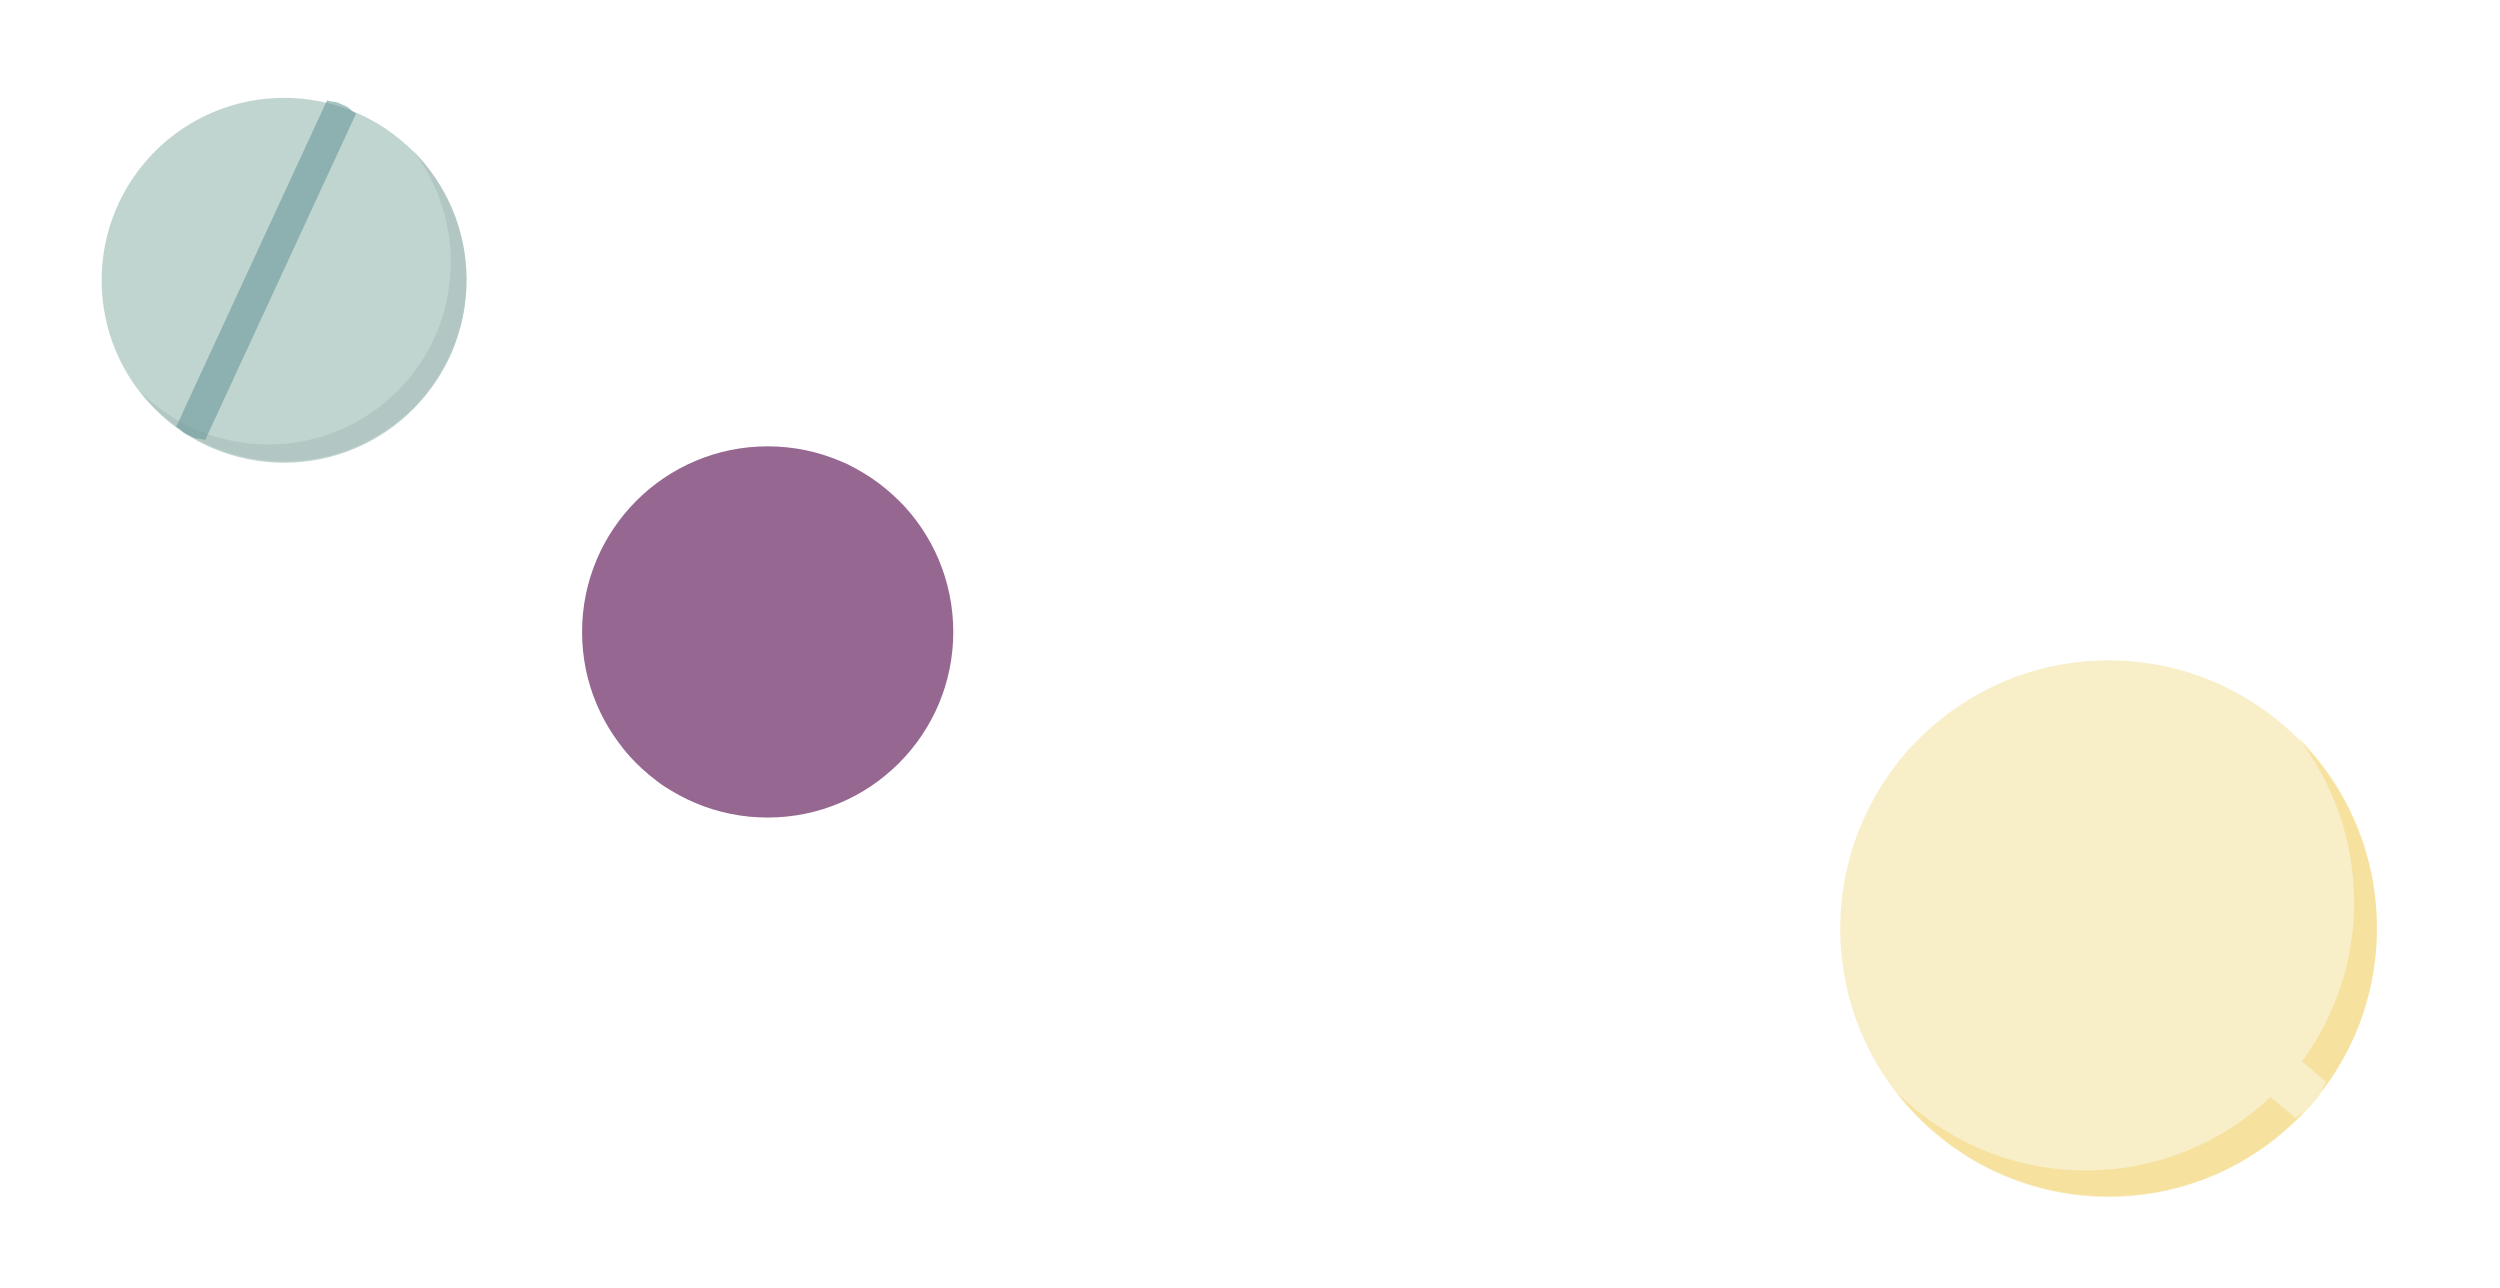
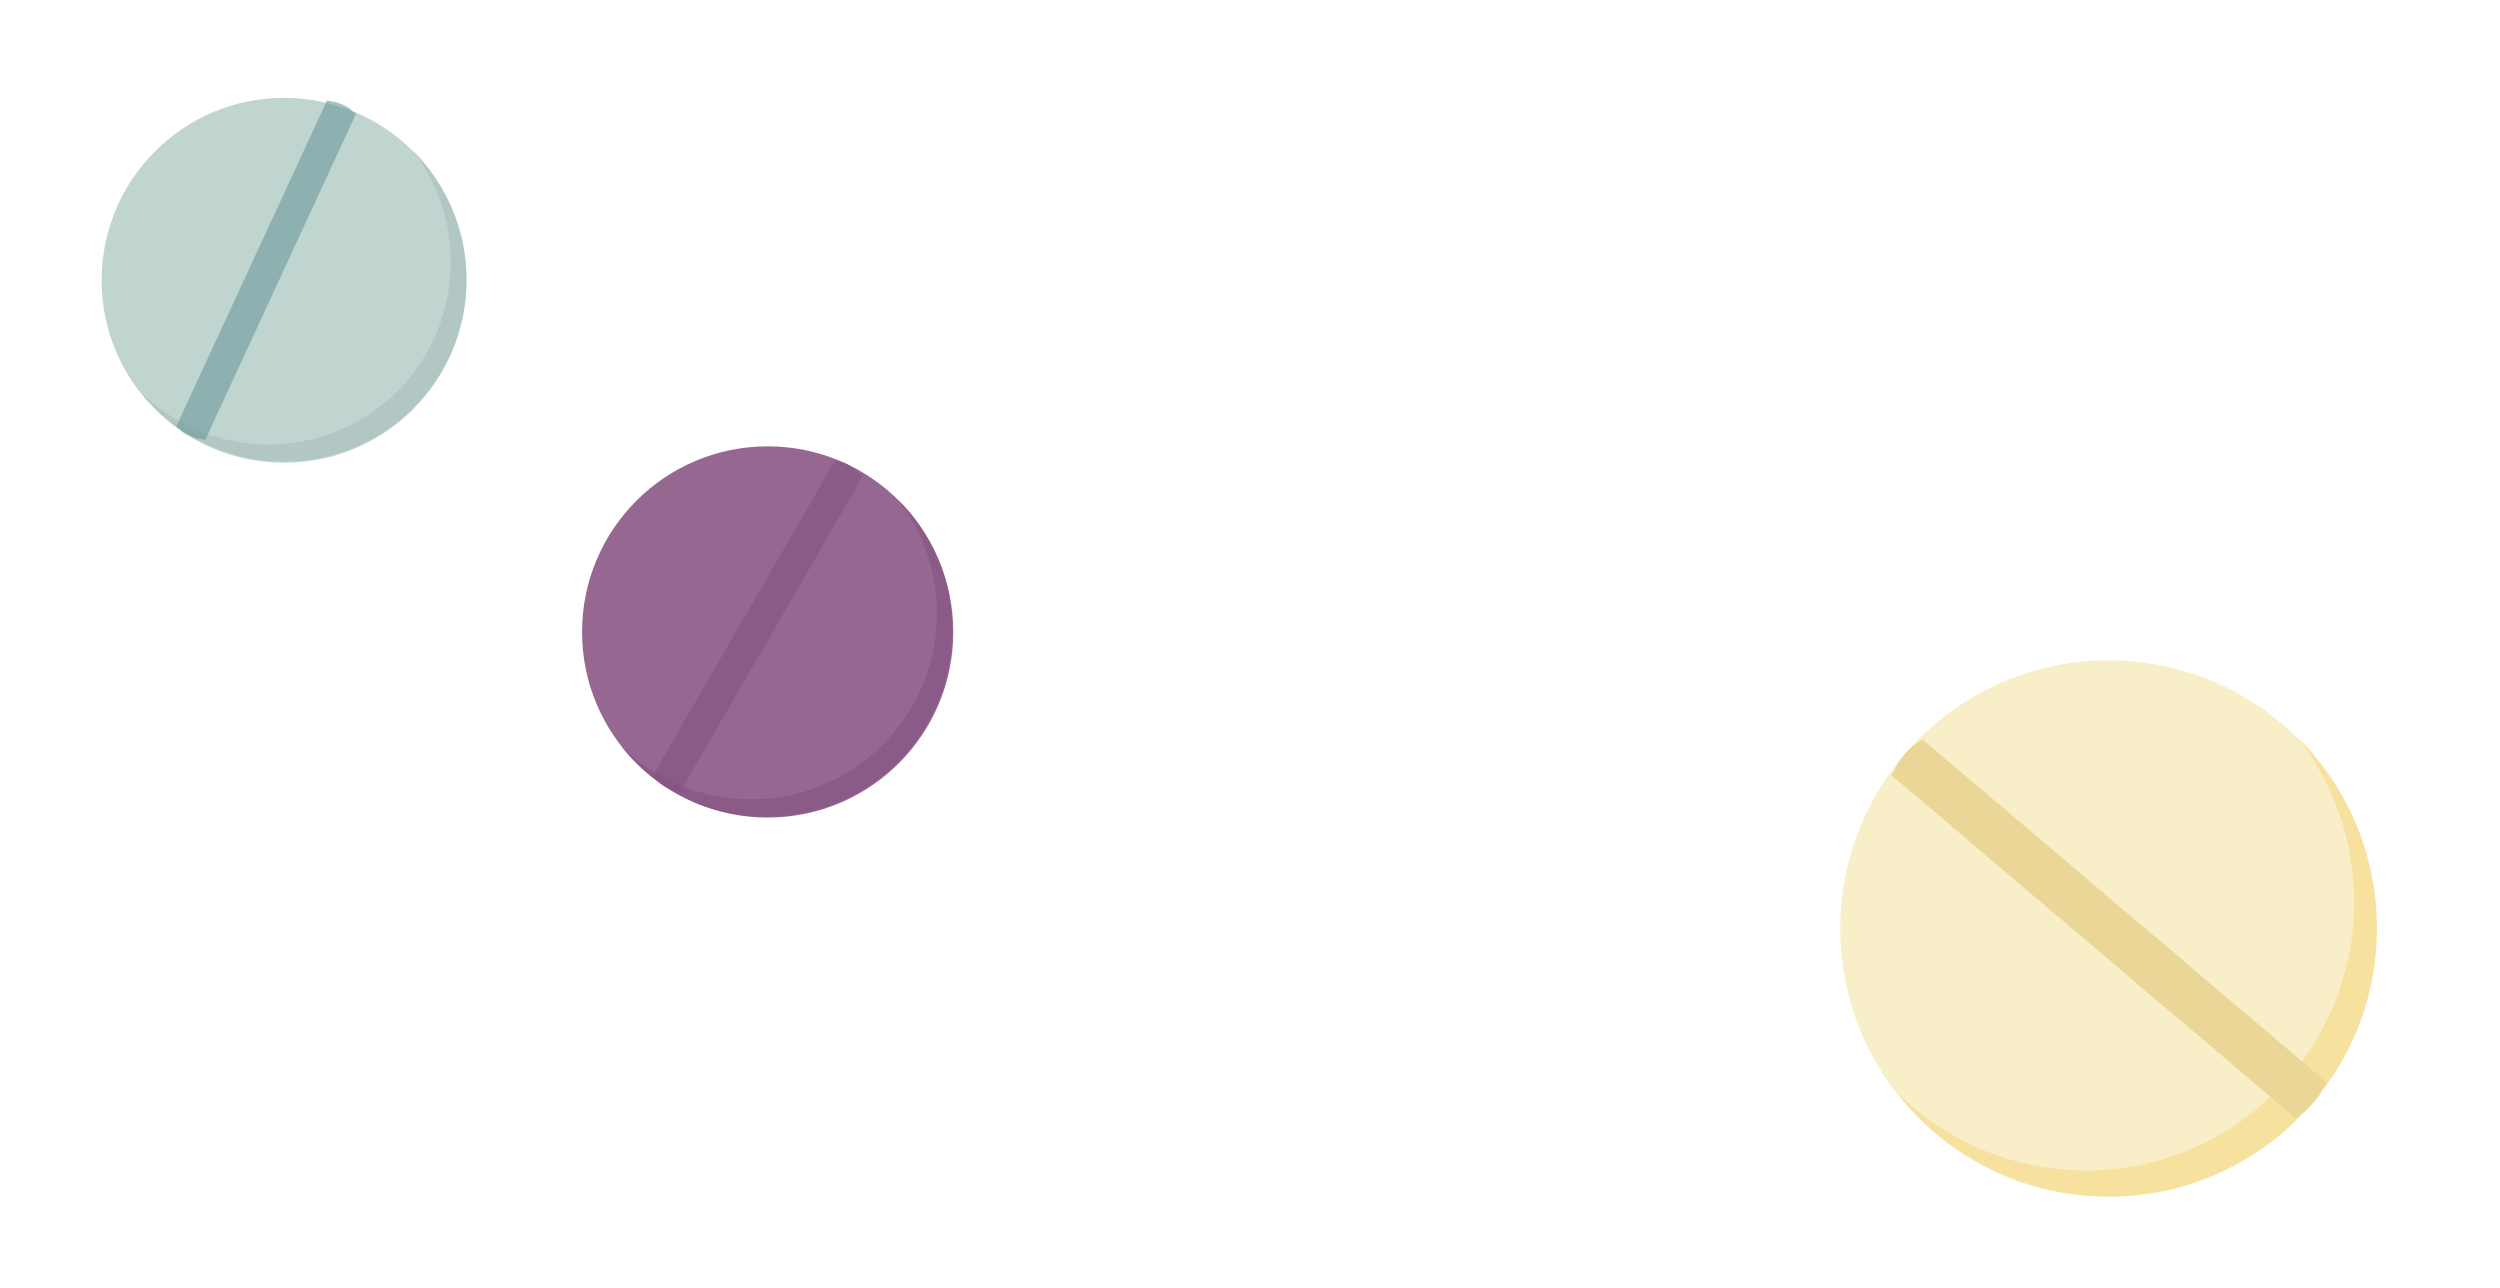
<svg xmlns="http://www.w3.org/2000/svg" id="Layer_1" viewBox="0 0 396 204">
-   <style>.st0{fill:#966891}.st8{fill:#f8eec8}</style>
-   <circle class="st0" cx="121.6" cy="100.1" r="29.4" />
-   <path class="st0" d="M142.2 79.1c3.9 5 6.2 11.2 6.2 18.1 0 16.2-13.1 29.4-29.4 29.4-8.1 0-15.4-3.2-20.7-8.5 5.4 6.9 13.7 11.3 23.1 11.3 16.2 0 29.4-13.1 29.4-29.4.1-8.2-3.2-15.6-8.6-20.9z" opacity=".48" />
-   <path d="M132.3 72.9l-29 50.1c1.2 1 .7.8 2 1.6s1 .4 2.4.9l29-50.1c-1.2-1-.7-.8-2-1.6s-1-.3-2.4-.9z" opacity=".6" fill="#966891" />
+   <style>.st1{opacity:.6;fill:#845280;enable-background:new}</style>
+   <circle cx="121.6" cy="100.1" r="29.4" fill="#966891" />
+   <path class="st1" d="M142.2 79.1c3.9 5 6.2 11.2 6.2 18.1 0 16.2-13.1 29.4-29.4 29.4-8.1 0-15.4-3.2-20.7-8.5 5.4 6.9 13.7 11.3 23.1 11.3 16.2 0 29.4-13.1 29.4-29.4.1-8.2-3.2-15.6-8.6-20.9z" />
+   <path class="st1" d="M132.3 72.9l-29 50.1c1.2 1 .7.8 2 1.6s1 .4 2.4.9l29-50.1c-1.2-1-.7-.8-2-1.6s-1-.3-2.4-.9z" />
  <circle cx="45" cy="44.4" r="28.9" fill="#c0d5d0" />
-   <path d="M65.3 23.7c3.8 4.9 6.1 11.1 6.1 17.8 0 16-12.9 28.9-28.9 28.9-7.9 0-15.1-3.2-20.3-8.4 5.3 6.8 13.5 11.1 22.8 11.1 16 0 28.9-12.9 28.9-28.9 0-8-3.3-15.2-8.6-20.5z" fill="#9fb7b2" opacity=".44" />
-   <path d="M51.8 15.9L27.9 67.6c1.3.8.7.8 2.1 1.4 1.4.7 1 .3 2.5.7L56.4 18c-1.3-.8-.7-.8-2.1-1.4-1.5-.7-1.1-.3-2.5-.7z" fill="#6a9a9b" opacity=".6" />
-   <circle class="st8" cx="334" cy="147.1" r="42.5" />
-   <path d="M363.9 116.7c5.6 7.2 9 16.3 9 26.2 0 23.5-19 42.5-42.5 42.5-11.7 0-22.2-4.7-29.9-12.3 7.8 10 19.9 16.4 33.5 16.4 23.5 0 42.5-19 42.5-42.5 0-11.9-4.8-22.6-12.6-30.3z" fill="#f3c74a" opacity=".33" />
-   <path class="st8" d="M299.6 122.8l64 54.3c1.7-1.4 1.4-.7 2.9-2.5 1.5-1.7.8-1.3 2-3.2l-64-54.3c-1.7 1.4-1.4.7-2.9 2.5-1.5 1.7-.8 1.3-2 3.2z" />
+   <path d="M65.3 23.7c3.8 4.9 6.1 11.1 6.1 17.8 0 16-12.9 28.9-28.9 28.9-7.9 0-15.1-3.2-20.3-8.4 5.3 6.8 13.5 11.1 22.8 11.1 16 0 28.9-12.9 28.9-28.9 0-8-3.3-15.2-8.6-20.5z" opacity=".44" fill="#9fb7b2" />
+   <path d="M51.8 15.9L27.9 67.6c1.3.8.7.8 2.1 1.4 1.4.7 1 .3 2.5.7L56.4 18c-1.3-.8-.7-.8-2.1-1.4-1.5-.7-1.1-.3-2.5-.7z" opacity=".6" fill="#6a9a9b" />
+   <circle cx="334" cy="147.1" r="42.5" fill="#f8eec8" />
+   <path d="M363.9 116.7c5.6 7.2 9 16.3 9 26.2 0 23.5-19 42.5-42.5 42.5-11.7 0-22.2-4.7-29.9-12.3 7.8 10 19.9 16.4 33.5 16.4 23.5 0 42.5-19 42.5-42.5 0-11.9-4.8-22.6-12.6-30.3z" opacity=".33" fill="#f3c74a" />
+   <path d="M299.6 122.8l64 54.3c1.7-1.4 1.4-.7 2.9-2.5 1.5-1.7.8-1.3 2-3.2l-64-54.3c-1.7 1.4-1.4.7-2.9 2.5-1.5 1.7-.8 1.3-2 3.2z" fill="#ead798" />
</svg>
